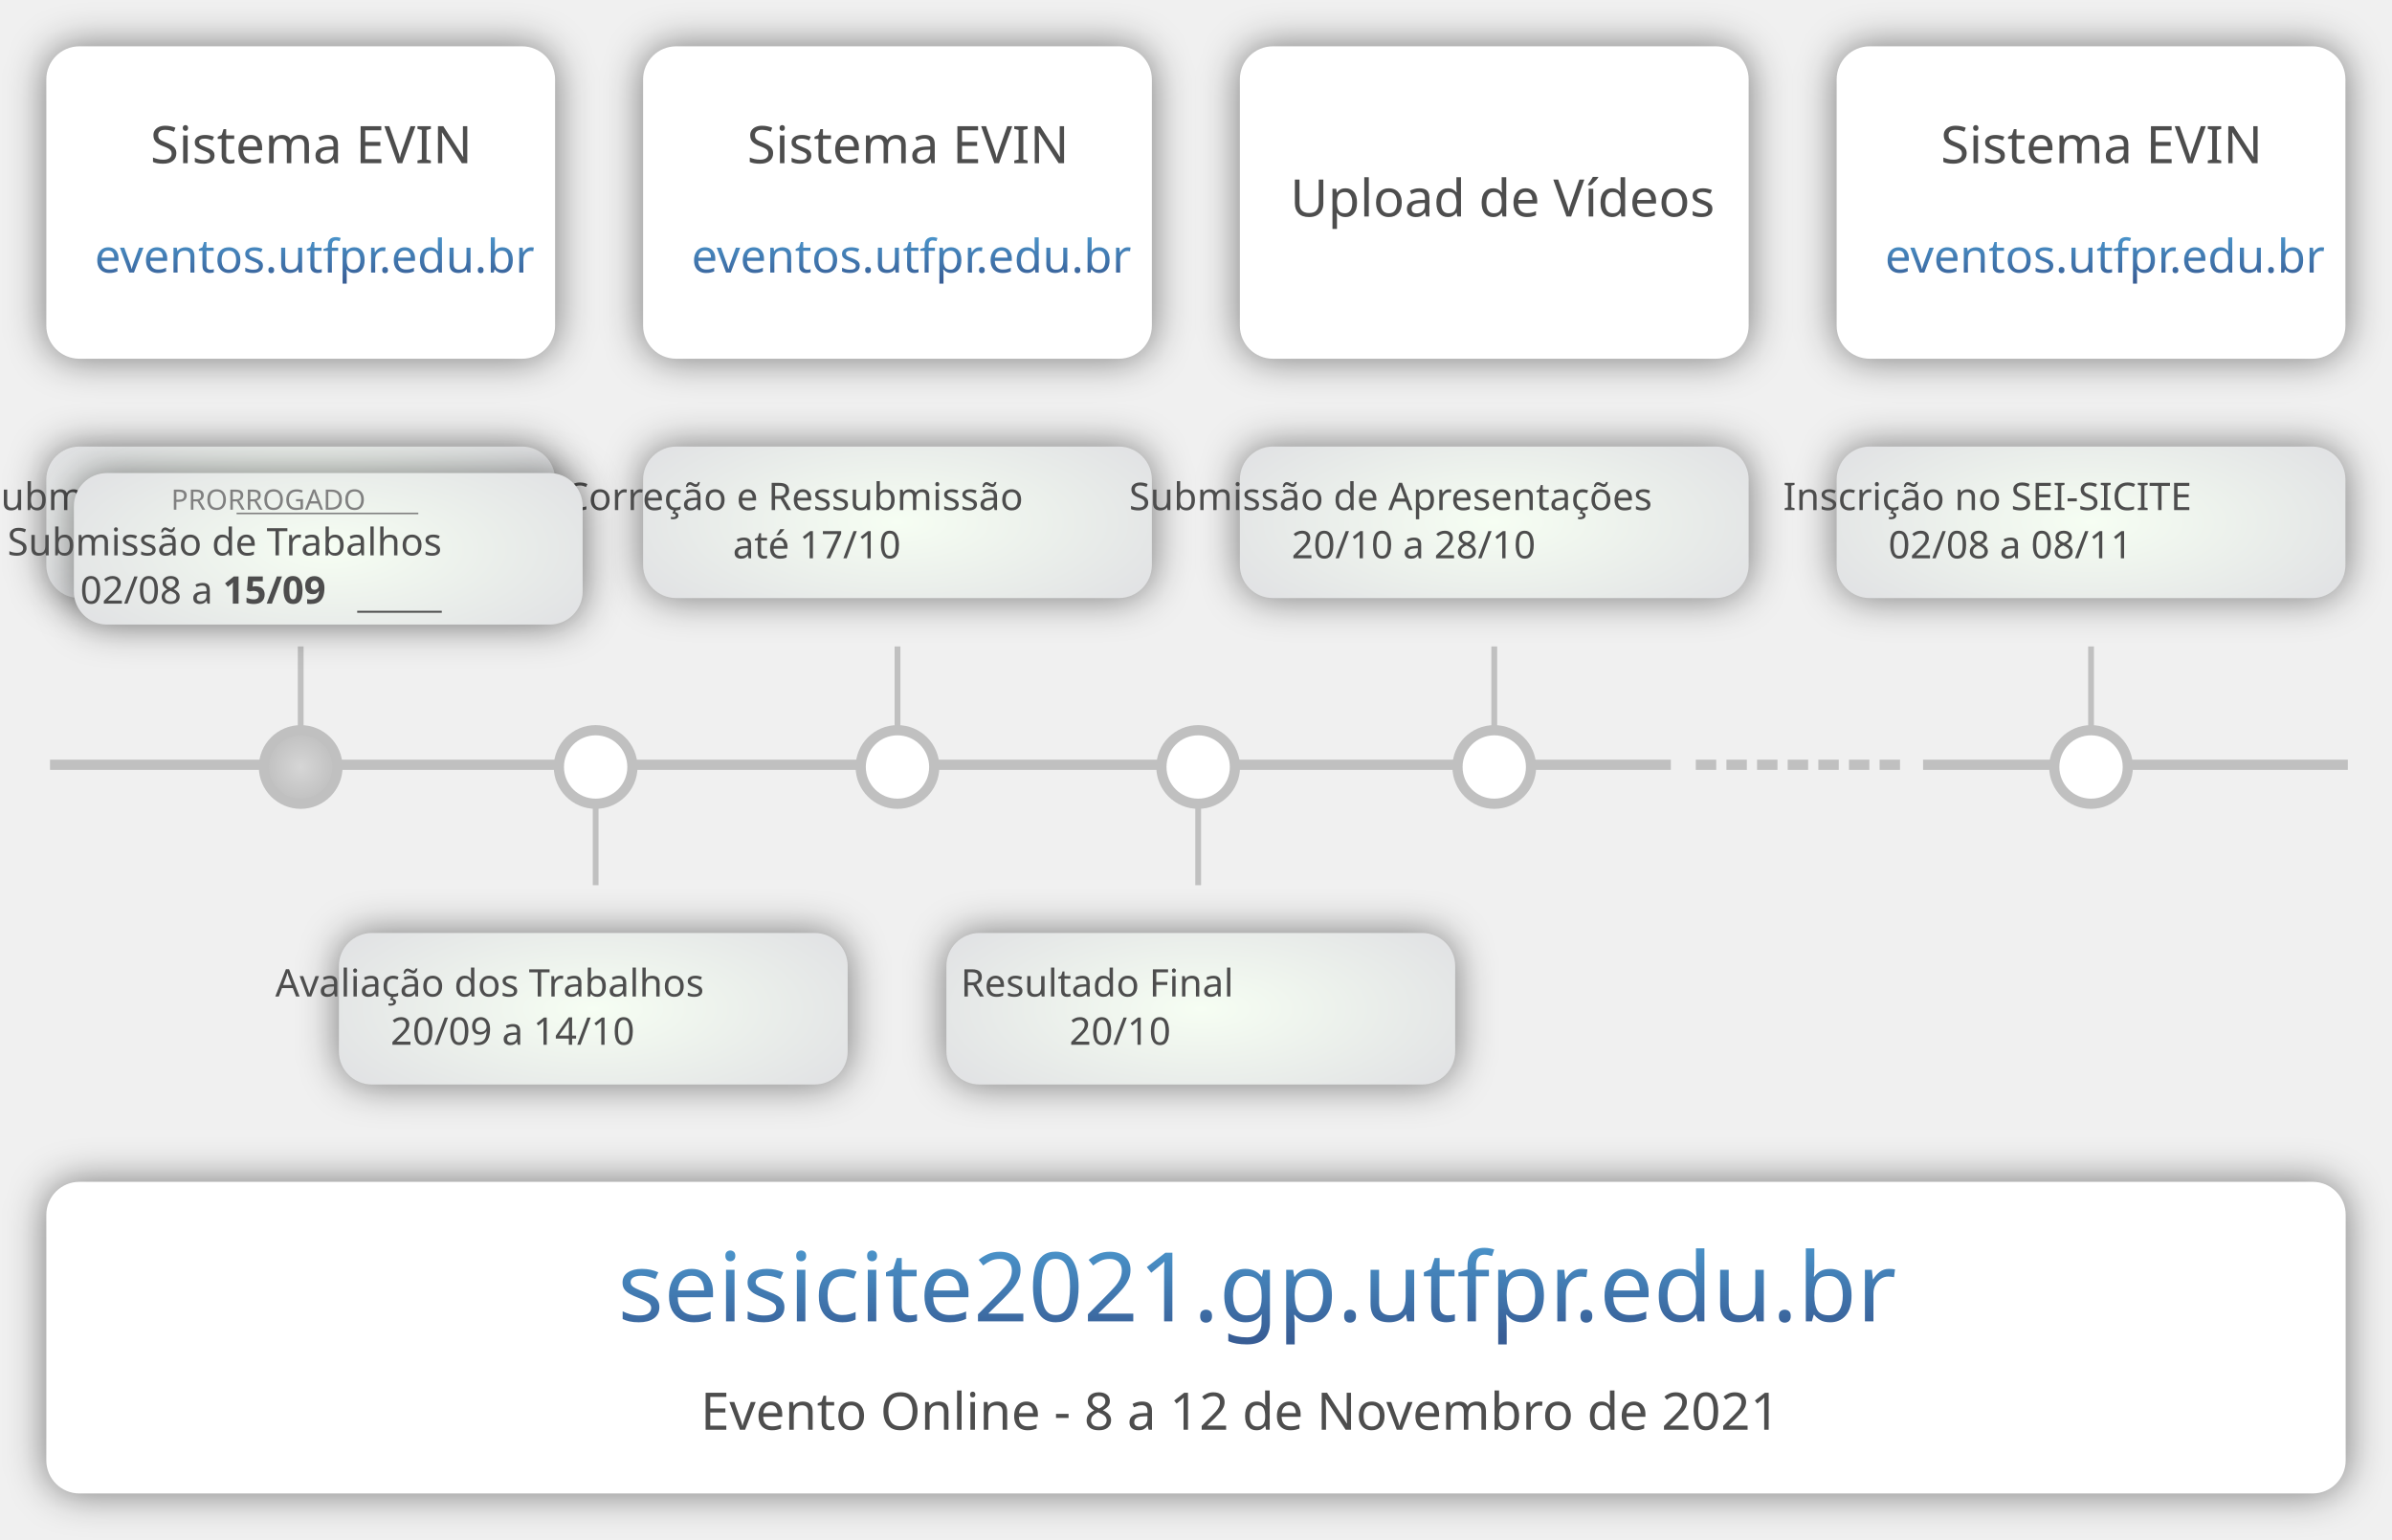
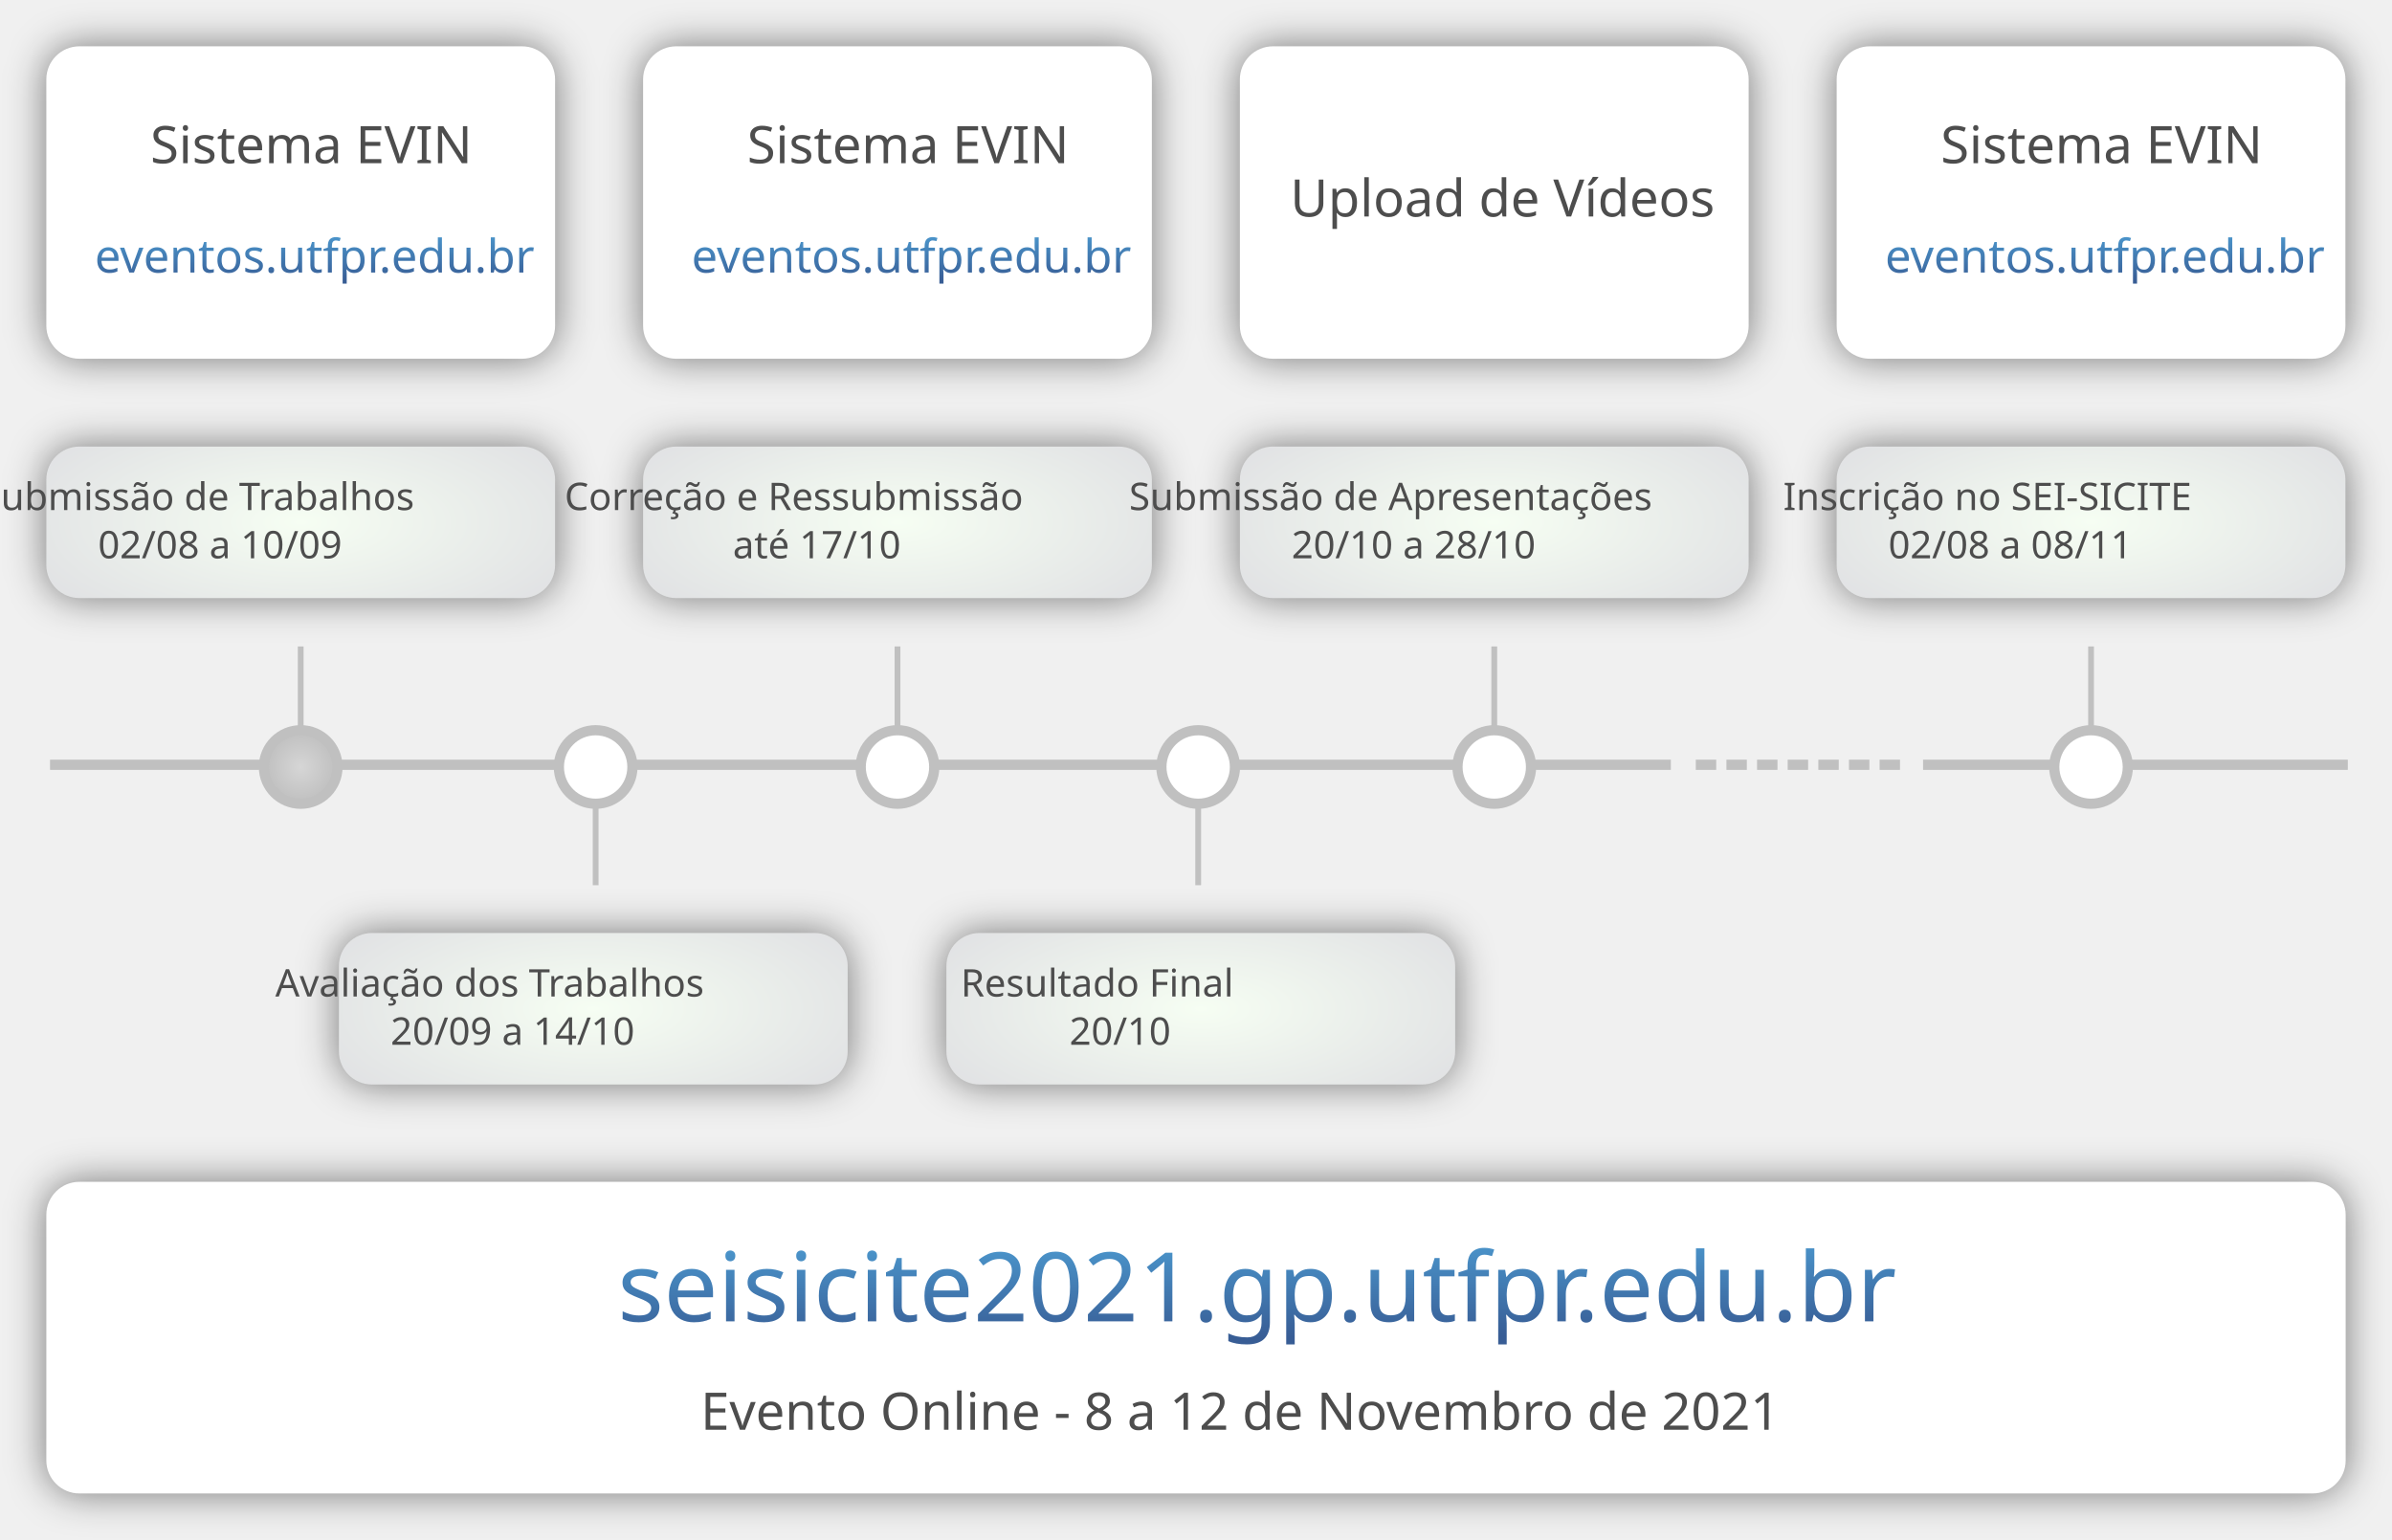
<svg xmlns="http://www.w3.org/2000/svg" xmlns:xlink="http://www.w3.org/1999/xlink" width="2342.454" height="1508.303" viewBox="0 0 619.774 399.072" version="1.1" id="svg5">
  <defs id="defs2">
    <linearGradient id="linearGradient10654">
      <stop style="stop-color:#d6d6d6;stop-opacity:1;" offset="0" id="stop10650" />
      <stop style="stop-color:#bcbcbc;stop-opacity:1" offset="1" id="stop10652" />
    </linearGradient>
    <linearGradient id="linearGradient972">
      <stop style="stop-color:#f6fef3;stop-opacity:1" offset="0" id="stop968" />
      <stop style="stop-color:#e1e2e4;stop-opacity:1" offset="1" id="stop970" />
    </linearGradient>
    <linearGradient id="logo-blue">
      <stop style="stop-color:#385d95;stop-opacity:1" offset="0" id="stop17414" />
      <stop style="stop-color:#4b96cc;stop-opacity:1" offset="1" id="stop17416" />
    </linearGradient>
    <filter style="color-interpolation-filters:sRGB" id="filter1668" x="-0.091" y="-0.306" width="1.182" height="1.611">
      <feFlood flood-opacity="0.504" flood-color="rgb(0,0,0)" result="flood" id="feFlood1658" />
      <feComposite in="flood" in2="SourceGraphic" operator="in" result="composite1" id="feComposite1660" />
      <feGaussianBlur in="composite1" stdDeviation="5" result="blur" id="feGaussianBlur1662" />
      <feOffset dx="0" dy="0" result="offset" id="feOffset1664" />
      <feComposite in="SourceGraphic" in2="offset" operator="over" result="composite2" id="feComposite1666" />
    </filter>
    <filter style="color-interpolation-filters:sRGB" id="filter2431" x="-0.091" y="-0.306" width="1.182" height="1.611">
      <feFlood flood-opacity="0.655" flood-color="rgb(0,0,0)" result="flood" id="feFlood2421" />
      <feComposite in="flood" in2="SourceGraphic" operator="in" result="composite1" id="feComposite2423" />
      <feGaussianBlur in="composite1" stdDeviation="5" result="blur" id="feGaussianBlur2425" />
      <feOffset dx="0" dy="0" result="offset" id="feOffset2427" />
      <feComposite in="SourceGraphic" in2="offset" operator="over" result="composite2" id="feComposite2429" />
    </filter>
    <linearGradient xlink:href="#logo-blue" id="linearGradient17420" x1="89.653" y1="84.093" x2="89.556" y2="72.176" gradientUnits="userSpaceOnUse" gradientTransform="translate(3.127261,0.4510036)" />
    <linearGradient xlink:href="#logo-blue" id="linearGradient20201" gradientUnits="userSpaceOnUse" gradientTransform="translate(3.127261,0.4510036)" x1="89.653" y1="84.093" x2="89.556" y2="72.176" />
    <linearGradient xlink:href="#logo-blue" id="linearGradient20229" gradientUnits="userSpaceOnUse" gradientTransform="translate(3.127261,0.4510036)" x1="89.653" y1="84.093" x2="89.556" y2="72.176" />
    <filter style="color-interpolation-filters:sRGB" id="filter2431-6" x="-0.091" y="-0.306" width="1.182" height="1.611">
      <feFlood flood-opacity="0.655" flood-color="rgb(0,0,0)" result="flood" id="feFlood2421-7" />
      <feComposite in="flood" in2="SourceGraphic" operator="in" result="composite1" id="feComposite2423-5" />
      <feGaussianBlur in="composite1" stdDeviation="5" result="blur" id="feGaussianBlur2425-3" />
      <feOffset dx="0" dy="0" result="offset" id="feOffset2427-5" />
      <feComposite in="SourceGraphic" in2="offset" operator="over" result="composite2" id="feComposite2429-6" />
    </filter>
    <filter style="color-interpolation-filters:sRGB" id="filter2431-3" x="-0.091" y="-0.306" width="1.182" height="1.611">
      <feFlood flood-opacity="0.655" flood-color="rgb(0,0,0)" result="flood" id="feFlood2421-6" />
      <feComposite in="flood" in2="SourceGraphic" operator="in" result="composite1" id="feComposite2423-0" />
      <feGaussianBlur in="composite1" stdDeviation="5" result="blur" id="feGaussianBlur2425-6" />
      <feOffset dx="0" dy="0" result="offset" id="feOffset2427-2" />
      <feComposite in="SourceGraphic" in2="offset" operator="over" result="composite2" id="feComposite2429-61" />
    </filter>
    <linearGradient xlink:href="#logo-blue" id="linearGradient74921" gradientUnits="userSpaceOnUse" gradientTransform="matrix(2.07597,0,0,2.07597,84.72404,180.1468)" x1="89.653" y1="84.093" x2="89.556" y2="72.176" />
    <radialGradient xlink:href="#linearGradient10654" id="radialGradient10656" cx="82.981" cy="206.282" fx="82.981" fy="206.282" r="10.852" gradientUnits="userSpaceOnUse" />
    <filter style="color-interpolation-filters:sRGB;" id="filter10876" x="-0.036" y="-0.059" width="1.073" height="1.119">
      <feFlood flood-opacity="0.298" flood-color="rgb(0,0,0)" result="flood" id="feFlood10866" />
      <feComposite in="flood" in2="SourceGraphic" operator="in" result="composite1" id="feComposite10868" />
      <feGaussianBlur in="composite1" stdDeviation="2" result="blur" id="feGaussianBlur10870" />
      <feOffset dx="0" dy="0" result="offset" id="feOffset10872" />
      <feComposite in="SourceGraphic" in2="offset" operator="over" result="composite2" id="feComposite10874" />
    </filter>
    <radialGradient xlink:href="#linearGradient972" id="radialGradient11155" cx="82.981" cy="142.866" fx="82.981" fy="142.866" r="77.913" gradientTransform="matrix(1,0,0,0.4060273,0,84.85838)" gradientUnits="userSpaceOnUse" />
    <radialGradient xlink:href="#linearGradient972" id="radialGradient11157" cx="82.981" cy="142.866" fx="82.981" fy="142.866" r="77.913" gradientTransform="matrix(1,0,0,0.4060273,0,84.85838)" gradientUnits="userSpaceOnUse" />
    <radialGradient xlink:href="#linearGradient972" id="radialGradient11159" cx="82.981" cy="142.866" fx="82.981" fy="142.866" r="77.913" gradientTransform="matrix(1,0,0,0.4060273,0,84.85838)" gradientUnits="userSpaceOnUse" />
    <radialGradient xlink:href="#linearGradient972" id="radialGradient11161" cx="82.981" cy="142.866" fx="82.981" fy="142.866" r="77.913" gradientTransform="matrix(1,0,0,0.4060273,0,84.85838)" gradientUnits="userSpaceOnUse" />
    <radialGradient xlink:href="#linearGradient972" id="radialGradient11163" cx="82.981" cy="142.866" fx="82.981" fy="142.866" r="77.913" gradientTransform="matrix(1,0,0,0.4060273,0,84.85838)" gradientUnits="userSpaceOnUse" />
    <radialGradient xlink:href="#linearGradient972" id="radialGradient11167" cx="82.981" cy="142.866" fx="82.981" fy="142.866" r="77.913" gradientTransform="matrix(1,0,0,0.4060273,0,84.85838)" gradientUnits="userSpaceOnUse" />
-     <radialGradient xlink:href="#linearGradient972" id="radialGradient954" gradientUnits="userSpaceOnUse" gradientTransform="matrix(1,0,0,0.4060273,0,84.85838)" cx="82.981" cy="142.866" fx="82.981" fy="142.866" r="77.913" />
  </defs>
  <g id="layer1" transform="translate(-5.068219,-7.495711)">
    <path style="fill:none;stroke:#c0c0c0;stroke-width:1.5;stroke-linecap:butt;stroke-linejoin:miter;stroke-miterlimit:4;stroke-dasharray:none;stroke-opacity:1" d="m 82.981,175.043 v 21.604" id="path28796" />
    <g id="g20187" transform="translate(-12.22968,-4.115284)">
      <rect style="opacity:1;fill:#ffffff;stroke:none;stroke-width:0.794;stroke-dasharray:0.794, 0.794;filter:url(#filter1668)" id="rect870-3" width="131.826" height="80.981" x="29.298" y="23.611" ry="8.57" />
      <text xml:space="preserve" style="font-size:13.406px;line-height:1.25;font-family:monospace;-inkscape-font-specification:monospace;fill:#4d4d4d;stroke-width:0.265" x="56.254" y="53.9" id="text3498">
        <tspan id="tspan3496" style="font-style:normal;font-variant:normal;font-weight:normal;font-stretch:normal;font-size:13.406px;font-family:Ebrima;-inkscape-font-specification:Ebrima;fill:#4d4d4d;stroke-width:0.265" x="56.254" y="53.9">Sistema EVIN</tspan>
      </text>
      <text xml:space="preserve" style="font-size:11.994px;line-height:1.25;font-family:monospace;-inkscape-font-specification:monospace;fill:url(#linearGradient17420);fill-opacity:1;stroke-width:0.265" x="41.848" y="82.249" id="text8928">
        <tspan id="tspan8926" style="font-style:normal;font-variant:normal;font-weight:normal;font-stretch:normal;font-size:11.994px;font-family:Ebrima;-inkscape-font-specification:Ebrima;fill:url(#linearGradient17420);fill-opacity:1;stroke-width:0.265" x="41.848" y="82.249">eventos.utfpr.edu.br</tspan>
      </text>
    </g>
    <g id="g20199" transform="translate(142.3975,-4.115284)">
      <rect style="opacity:1;fill:#ffffff;stroke:none;stroke-width:0.794;stroke-dasharray:0.794, 0.794;filter:url(#filter1668)" id="rect20189" width="131.826" height="80.981" x="29.298" y="23.611" ry="8.57" />
      <text xml:space="preserve" style="font-size:13.406px;line-height:1.25;font-family:monospace;-inkscape-font-specification:monospace;fill:#4d4d4d;stroke-width:0.265" x="56.254" y="53.9" id="text20193">
        <tspan id="tspan20191" style="font-style:normal;font-variant:normal;font-weight:normal;font-stretch:normal;font-size:13.406px;font-family:Ebrima;-inkscape-font-specification:Ebrima;fill:#4d4d4d;stroke-width:0.265" x="56.254" y="53.9">Sistema EVIN</tspan>
      </text>
      <text xml:space="preserve" style="font-size:11.994px;line-height:1.25;font-family:monospace;-inkscape-font-specification:monospace;fill:url(#linearGradient20201);fill-opacity:1;stroke-width:0.265" x="41.848" y="82.249" id="text20197">
        <tspan id="tspan20195" style="font-style:normal;font-variant:normal;font-weight:normal;font-stretch:normal;font-size:11.994px;font-family:Ebrima;-inkscape-font-specification:Ebrima;fill:url(#linearGradient20201);fill-opacity:1;stroke-width:0.265" x="41.848" y="82.249">eventos.utfpr.edu.br</tspan>
      </text>
    </g>
    <g id="g20213" transform="translate(297.0247,-4.115284)">
      <rect style="opacity:1;fill:#ffffff;stroke:none;stroke-width:0.794;stroke-dasharray:0.794, 0.794;filter:url(#filter1668)" id="rect20203" width="131.826" height="80.981" x="29.298" y="23.611" ry="8.57" />
      <text xml:space="preserve" style="font-size:13.406px;line-height:1.25;font-family:monospace;-inkscape-font-specification:monospace;fill:#4d4d4d;stroke-width:0.265" x="42.348" y="67.727" id="text20207">
        <tspan id="tspan20205" style="font-style:normal;font-variant:normal;font-weight:normal;font-stretch:normal;font-size:13.406px;font-family:Ebrima;-inkscape-font-specification:Ebrima;fill:#4d4d4d;stroke-width:0.265" x="42.348" y="67.727">Upload de Vídeos</tspan>
      </text>
    </g>
    <g id="g20227" transform="translate(451.6518,-4.115284)">
      <rect style="opacity:1;fill:#ffffff;stroke:none;stroke-width:0.794;stroke-dasharray:0.794, 0.794;filter:url(#filter1668)" id="rect20217" width="131.826" height="80.981" x="29.298" y="23.611" ry="8.57" />
      <text xml:space="preserve" style="font-size:13.406px;line-height:1.25;font-family:monospace;-inkscape-font-specification:monospace;fill:#4d4d4d;stroke-width:0.265" x="56.254" y="53.9" id="text20221">
        <tspan id="tspan20219" style="font-style:normal;font-variant:normal;font-weight:normal;font-stretch:normal;font-size:13.406px;font-family:Ebrima;-inkscape-font-specification:Ebrima;fill:#4d4d4d;stroke-width:0.265" x="56.254" y="53.9">Sistema EVIN</tspan>
      </text>
      <text xml:space="preserve" style="font-size:11.994px;line-height:1.25;font-family:monospace;-inkscape-font-specification:monospace;fill:url(#linearGradient20229);fill-opacity:1;stroke-width:0.265" x="41.848" y="82.249" id="text20225">
        <tspan id="tspan20223" style="font-style:normal;font-variant:normal;font-weight:normal;font-stretch:normal;font-size:11.994px;font-family:Ebrima;-inkscape-font-specification:Ebrima;fill:url(#linearGradient20229);fill-opacity:1;stroke-width:0.265" x="41.848" y="82.249">eventos.utfpr.edu.br</tspan>
      </text>
    </g>
    <path style="fill:none;stroke:#c0c0c0;stroke-width:2.646;stroke-linecap:butt;stroke-linejoin:miter;stroke-miterlimit:4;stroke-dasharray:none;stroke-opacity:1" d="M 18.028,205.706 H 437.989" id="path26395" />
    <circle style="opacity:1;fill:url(#radialGradient10656);fill-opacity:1;stroke:#c0c0c0;stroke-width:2.646;stroke-miterlimit:4;stroke-dasharray:none;stroke-opacity:1" id="path26730" cx="82.981" cy="206.282" r="9.529" />
    <path style="fill:none;stroke:#c0c0c0;stroke-width:2.646;stroke-linecap:butt;stroke-linejoin:miter;stroke-miterlimit:4;stroke-dasharray:none;stroke-opacity:1" d="M 503.342,205.706 H 613.396" id="path27374" />
    <path style="fill:none;stroke:#c0c0c0;stroke-width:2.646;stroke-linecap:butt;stroke-linejoin:miter;stroke-miterlimit:4;stroke-dasharray:5.292, 2.646;stroke-dashoffset:0;stroke-opacity:1" d="m 444.45,205.706 h 54.508" id="path27513" />
    <circle style="opacity:1;fill:#ffffff;fill-opacity:1;stroke:#c0c0c0;stroke-width:2.646;stroke-miterlimit:4;stroke-dasharray:none;stroke-opacity:1" id="circle28486" cx="237.608" cy="206.282" r="9.529" />
    <circle style="opacity:1;fill:#ffffff;fill-opacity:1;stroke:#c0c0c0;stroke-width:2.646;stroke-miterlimit:4;stroke-dasharray:none;stroke-opacity:1" id="circle28488" cx="392.236" cy="206.282" r="9.529" />
    <circle style="opacity:1;fill:#ffffff;fill-opacity:1;stroke:#c0c0c0;stroke-width:2.646;stroke-miterlimit:4;stroke-dasharray:none;stroke-opacity:1" id="circle28490" cx="546.863" cy="206.282" r="9.529" />
    <path style="fill:none;stroke:#c0c0c0;stroke-width:1.5;stroke-linecap:butt;stroke-linejoin:miter;stroke-miterlimit:4;stroke-dasharray:none;stroke-opacity:1" d="m 237.608,175.043 v 21.604" id="path29009" />
    <path style="fill:none;stroke:#c0c0c0;stroke-width:1.5;stroke-linecap:butt;stroke-linejoin:miter;stroke-miterlimit:4;stroke-dasharray:none;stroke-opacity:1" d="m 392.236,175.043 v 21.604" id="path29011" />
    <path style="fill:none;stroke:#c0c0c0;stroke-width:1.5;stroke-linecap:butt;stroke-linejoin:miter;stroke-miterlimit:4;stroke-dasharray:none;stroke-opacity:1" d="m 546.863,175.043 v 21.604" id="path29013" />
    <g id="g42127">
      <rect style="fill:url(#radialGradient11167);fill-opacity:1;stroke:none;stroke-width:0.794;stroke-dasharray:0.794, 0.794;filter:url(#filter1668)" id="rect870-3-2" width="131.826" height="39.27" x="17.068" y="123.231" ry="8.57" />
      <text xml:space="preserve" style="font-size:9.878px;line-height:1.25;font-family:monospace;-inkscape-font-specification:monospace;fill:#4d4d4d;fill-opacity:1;stroke-width:0.265" x="82.897" y="139.695" id="text8928-2">
        <tspan id="tspan8926-7" style="font-style:normal;font-variant:normal;font-weight:normal;font-stretch:normal;font-size:9.878px;font-family:Ebrima;-inkscape-font-specification:Ebrima;text-align:center;text-anchor:middle;fill:#4d4d4d;fill-opacity:1;stroke-width:0.265" x="82.897" y="139.695">Submissão de Trabalhos</tspan>
        <tspan style="font-style:normal;font-variant:normal;font-weight:normal;font-stretch:normal;font-size:9.878px;font-family:Ebrima;-inkscape-font-specification:Ebrima;text-align:center;text-anchor:middle;fill:#4d4d4d;fill-opacity:1;stroke-width:0.265" x="82.897" y="152.2" id="tspan33998">02/08 a 10/09</tspan>
      </text>
    </g>
    <g id="g42137" transform="translate(154.6271)">
      <rect style="fill:url(#radialGradient11155);fill-opacity:1;stroke:none;stroke-width:0.794;stroke-dasharray:0.794, 0.794;filter:url(#filter1668)" id="rect42129" width="131.826" height="39.27" x="17.068" y="123.231" ry="8.57" />
      <text xml:space="preserve" style="font-size:9.878px;line-height:1.25;font-family:monospace;-inkscape-font-specification:monospace;fill:#4d4d4d;fill-opacity:1;stroke-width:0.265" x="82.897" y="139.695" id="text42135">
        <tspan id="tspan42131" style="font-style:normal;font-variant:normal;font-weight:normal;font-stretch:normal;font-size:9.878px;font-family:Ebrima;-inkscape-font-specification:Ebrima;text-align:center;text-anchor:middle;fill:#4d4d4d;fill-opacity:1;stroke-width:0.265" x="82.897" y="139.695">Correção e Ressubmissão</tspan>
        <tspan style="font-style:normal;font-variant:normal;font-weight:normal;font-stretch:normal;font-size:9.878px;font-family:Ebrima;-inkscape-font-specification:Ebrima;text-align:center;text-anchor:middle;fill:#4d4d4d;fill-opacity:1;stroke-width:0.265" x="82.897" y="152.2" id="tspan42133">até 17/10</tspan>
      </text>
    </g>
    <g id="g42149" transform="translate(309.2543)">
      <rect style="fill:url(#radialGradient11157);fill-opacity:1;stroke:none;stroke-width:0.794;stroke-dasharray:0.794, 0.794;filter:url(#filter1668)" id="rect42141" width="131.826" height="39.27" x="17.068" y="123.231" ry="8.57" />
      <text xml:space="preserve" style="font-size:9.878px;line-height:1.25;font-family:monospace;-inkscape-font-specification:monospace;fill:#4d4d4d;fill-opacity:1;stroke-width:0.265" x="82.897" y="139.695" id="text42147">
        <tspan id="tspan42143" style="font-style:normal;font-variant:normal;font-weight:normal;font-stretch:normal;font-size:9.878px;font-family:Ebrima;-inkscape-font-specification:Ebrima;text-align:center;text-anchor:middle;fill:#4d4d4d;fill-opacity:1;stroke-width:0.265" x="82.897" y="139.695">Submissão de Apresentações</tspan>
        <tspan style="font-style:normal;font-variant:normal;font-weight:normal;font-stretch:normal;font-size:9.878px;font-family:Ebrima;-inkscape-font-specification:Ebrima;text-align:center;text-anchor:middle;fill:#4d4d4d;fill-opacity:1;stroke-width:0.265" x="82.897" y="152.2" id="tspan42145">20/10 a 28/10</tspan>
      </text>
    </g>
    <g id="g42161" transform="translate(463.8814)">
      <rect style="fill:url(#radialGradient11159);fill-opacity:1;stroke:none;stroke-width:0.794;stroke-dasharray:0.794, 0.794;filter:url(#filter1668)" id="rect42153" width="131.826" height="39.27" x="17.068" y="123.231" ry="8.57" />
      <text xml:space="preserve" style="font-size:9.878px;line-height:1.25;font-family:monospace;-inkscape-font-specification:monospace;fill:#4d4d4d;fill-opacity:1;stroke-width:0.265" x="82.897" y="139.695" id="text42159">
        <tspan id="tspan42155" style="font-style:normal;font-variant:normal;font-weight:normal;font-stretch:normal;font-size:9.878px;font-family:Ebrima;-inkscape-font-specification:Ebrima;text-align:center;text-anchor:middle;fill:#4d4d4d;fill-opacity:1;stroke-width:0.265" x="82.897" y="139.695">Inscrição no SEI-SICITE</tspan>
        <tspan style="font-style:normal;font-variant:normal;font-weight:normal;font-stretch:normal;font-size:9.878px;font-family:Ebrima;-inkscape-font-specification:Ebrima;text-align:center;text-anchor:middle;fill:#4d4d4d;fill-opacity:1;stroke-width:0.265" x="82.897" y="152.2" id="tspan42157">02/08 a 08/11</tspan>
      </text>
    </g>
    <g id="g60622" transform="translate(75.80952,126.0738)">
      <rect style="fill:url(#radialGradient11163);fill-opacity:1;stroke:none;stroke-width:0.794;stroke-dasharray:0.794, 0.794;filter:url(#filter1668)" id="rect60614" width="131.826" height="39.27" x="17.068" y="123.231" ry="8.57" />
      <text xml:space="preserve" style="font-size:9.878px;line-height:1.25;font-family:monospace;-inkscape-font-specification:monospace;fill:#4d4d4d;fill-opacity:1;stroke-width:0.265" x="82.897" y="139.695" id="text60620">
        <tspan id="tspan60616" style="font-style:normal;font-variant:normal;font-weight:normal;font-stretch:normal;font-size:9.878px;font-family:Ebrima;-inkscape-font-specification:Ebrima;text-align:center;text-anchor:middle;fill:#4d4d4d;fill-opacity:1;stroke-width:0.265" x="82.897" y="139.695">Avaliação dos Trabalhos</tspan>
        <tspan style="font-style:normal;font-variant:normal;font-weight:normal;font-stretch:normal;font-size:9.878px;font-family:Ebrima;-inkscape-font-specification:Ebrima;text-align:center;text-anchor:middle;fill:#4d4d4d;fill-opacity:1;stroke-width:0.265" x="82.897" y="152.2" id="tspan60618">20/09 a 14/10</tspan>
      </text>
    </g>
    <circle style="opacity:1;fill:#ffffff;fill-opacity:1;stroke:#c0c0c0;stroke-width:2.646;stroke-miterlimit:4;stroke-dasharray:none;stroke-opacity:1" id="circle60626" cx="159.402" cy="206.282" r="9.529" />
    <path style="fill:none;stroke:#c0c0c0;stroke-width:1.5;stroke-linecap:butt;stroke-linejoin:miter;stroke-miterlimit:4;stroke-dasharray:none;stroke-opacity:1" d="m 159.402,215.317 v 21.604" id="path60628" />
    <g id="g65036" transform="translate(233.2143,126.0738)">
      <rect style="fill:url(#radialGradient11161);fill-opacity:1;stroke:none;stroke-width:0.794;stroke-dasharray:0.794, 0.794;filter:url(#filter1668)" id="rect65028" width="131.826" height="39.27" x="17.068" y="123.231" ry="8.57" />
      <text xml:space="preserve" style="font-size:9.878px;line-height:1.25;font-family:monospace;-inkscape-font-specification:monospace;fill:#4d4d4d;fill-opacity:1;stroke-width:0.265" x="82.897" y="139.695" id="text65034">
        <tspan id="tspan65030" style="font-style:normal;font-variant:normal;font-weight:normal;font-stretch:normal;font-size:9.878px;font-family:Ebrima;-inkscape-font-specification:Ebrima;text-align:center;text-anchor:middle;fill:#4d4d4d;fill-opacity:1;stroke-width:0.265" x="82.897" y="139.695">Resultado Final</tspan>
        <tspan style="font-style:normal;font-variant:normal;font-weight:normal;font-stretch:normal;font-size:9.878px;font-family:Ebrima;-inkscape-font-specification:Ebrima;text-align:center;text-anchor:middle;fill:#4d4d4d;fill-opacity:1;stroke-width:0.265" x="82.897" y="152.2" id="tspan65032">20/10</tspan>
      </text>
    </g>
    <circle style="opacity:1;fill:#ffffff;fill-opacity:1;stroke:#c0c0c0;stroke-width:2.646;stroke-miterlimit:4;stroke-dasharray:none;stroke-opacity:1" id="circle66837" cx="315.519" cy="206.282" r="9.529" />
    <path style="fill:none;stroke:#c0c0c0;stroke-width:1.5;stroke-linecap:butt;stroke-linejoin:miter;stroke-miterlimit:4;stroke-dasharray:none;stroke-opacity:1" d="m 315.519,215.317 v 21.604" id="path66839" />
    <rect style="fill:#ffffff;stroke:none;stroke-width:0.794;stroke-dasharray:0.794, 0.794;filter:url(#filter1668)" id="rect870-3-8" width="595.774" height="80.769" x="17.068" y="313.798" ry="8.57" />
    <text xml:space="preserve" style="font-size:24.9px;line-height:1.25;font-family:monospace;-inkscape-font-specification:monospace;fill:url(#linearGradient74921);fill-opacity:1;stroke-width:0.265" x="165.107" y="349.956" id="text20211-2">
      <tspan id="tspan20209-0" style="font-style:normal;font-variant:normal;font-weight:normal;font-stretch:normal;font-size:24.9px;font-family:Ebrima;-inkscape-font-specification:Ebrima;fill:url(#linearGradient74921);fill-opacity:1;stroke-width:0.265" x="165.107" y="349.956">seisicite2021.gp.utfpr.edu.br</tspan>
    </text>
    <g id="g92796" transform="translate(5.333062)">
      <text xml:space="preserve" style="font-size:13.406px;line-height:1.25;font-family:monospace;-inkscape-font-specification:monospace;fill:#4d4d4d;stroke-width:0.265" x="181.269" y="378.052" id="text3498-2">
        <tspan id="tspan3496-3" style="font-style:normal;font-variant:normal;font-weight:normal;font-stretch:normal;font-size:13.406px;font-family:Ebrima;-inkscape-font-specification:Ebrima;fill:#4d4d4d;stroke-width:0.265" x="181.269" y="378.052">Evento Online - 8 a 12 de Novembro de 2021</tspan>
      </text>
    </g>
-     <g id="g952" transform="translate(7.141496,6.870428)">
-       <rect style="fill:url(#radialGradient954);fill-opacity:1;stroke:none;stroke-width:0.794;stroke-dasharray:0.794, 0.794;filter:url(#filter1668)" id="rect944" width="131.826" height="39.27" x="17.068" y="123.231" ry="8.57" />
-       <text xml:space="preserve" style="font-size:9.878px;line-height:1.25;font-family:monospace;-inkscape-font-specification:monospace;fill:#4d4d4d;fill-opacity:1;stroke-width:0.265" x="82.897" y="144.57" id="text950">
-         <tspan id="tspan946" style="font-style:normal;font-variant:normal;font-weight:normal;font-stretch:normal;font-size:9.878px;font-family:Ebrima;-inkscape-font-specification:Ebrima;text-align:center;text-anchor:middle;fill:#4d4d4d;fill-opacity:1;stroke-width:0.265" x="82.897" y="144.57">Submissão de Trabalhos</tspan>
-         <tspan style="font-style:normal;font-variant:normal;font-weight:normal;font-stretch:normal;font-size:9.878px;font-family:Ebrima;-inkscape-font-specification:Ebrima;text-align:center;text-anchor:middle;fill:#4d4d4d;fill-opacity:1;stroke-width:0.265" x="82.897" y="157.075" id="tspan948">02/08 a <tspan style="font-weight:bold" id="tspan15880">15/09</tspan>
-         </tspan>
-       </text>
-       <text xml:space="preserve" style="font-size:7.29px;line-height:1.25;font-family:monospace;-inkscape-font-specification:monospace;fill:#4d4d4d;fill-opacity:1;stroke-width:0.265" x="82.814" y="132.731" id="text24104">
-         <tspan style="font-style:normal;font-variant:normal;font-weight:normal;font-stretch:normal;font-size:7.29px;font-family:Ebrima;-inkscape-font-specification:Ebrima;text-align:center;text-anchor:middle;fill:#808080;fill-opacity:1;stroke-width:0.265" x="82.814" y="132.731" id="tspan24102">PRORROGADO</tspan>
-       </text>
-     </g>
-     <path style="fill:none;stroke:#808080;stroke-width:0.4;stroke-linecap:butt;stroke-linejoin:miter;stroke-opacity:1;stroke-miterlimit:4;stroke-dasharray:none" d="M 66.366,140.566 H 113.449" id="path28539" />
-     <path style="fill:none;stroke:#4d4d4d;stroke-width:0.5;stroke-linecap:butt;stroke-linejoin:miter;stroke-opacity:1;stroke-miterlimit:4;stroke-dasharray:none" d="M 97.619,166.053 H 119.539" id="path28541" />
  </g>
</svg>
